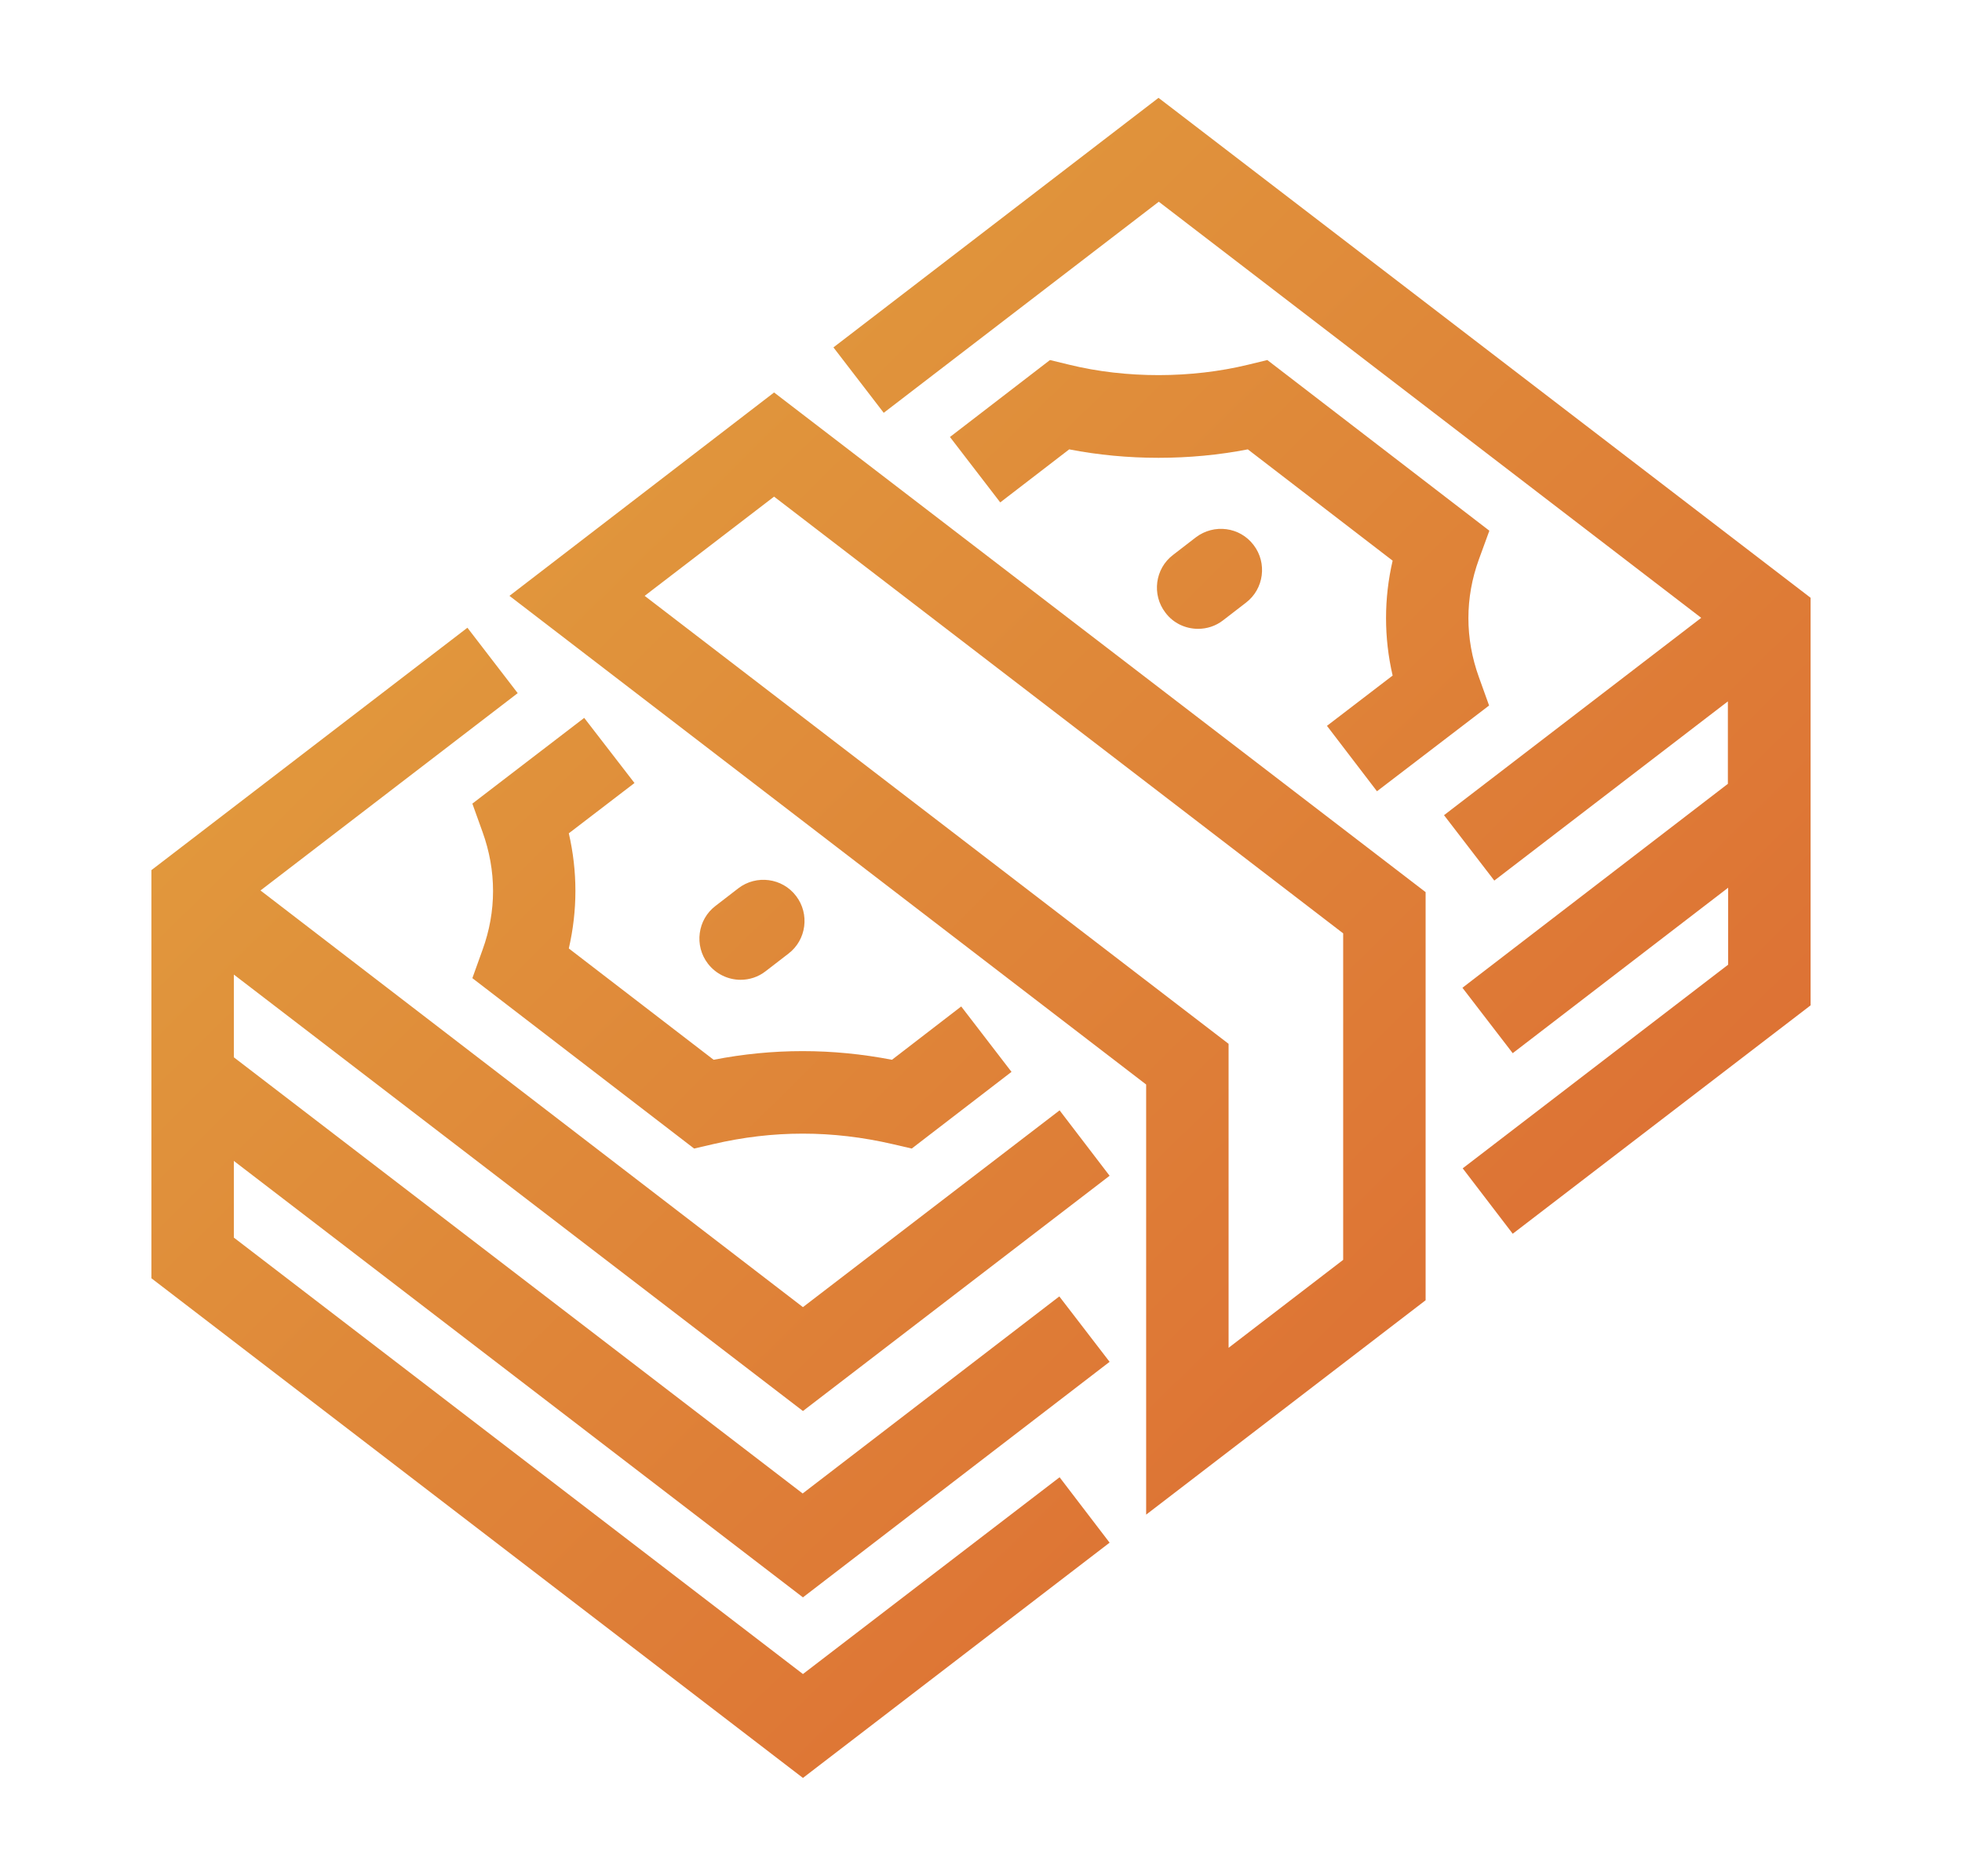
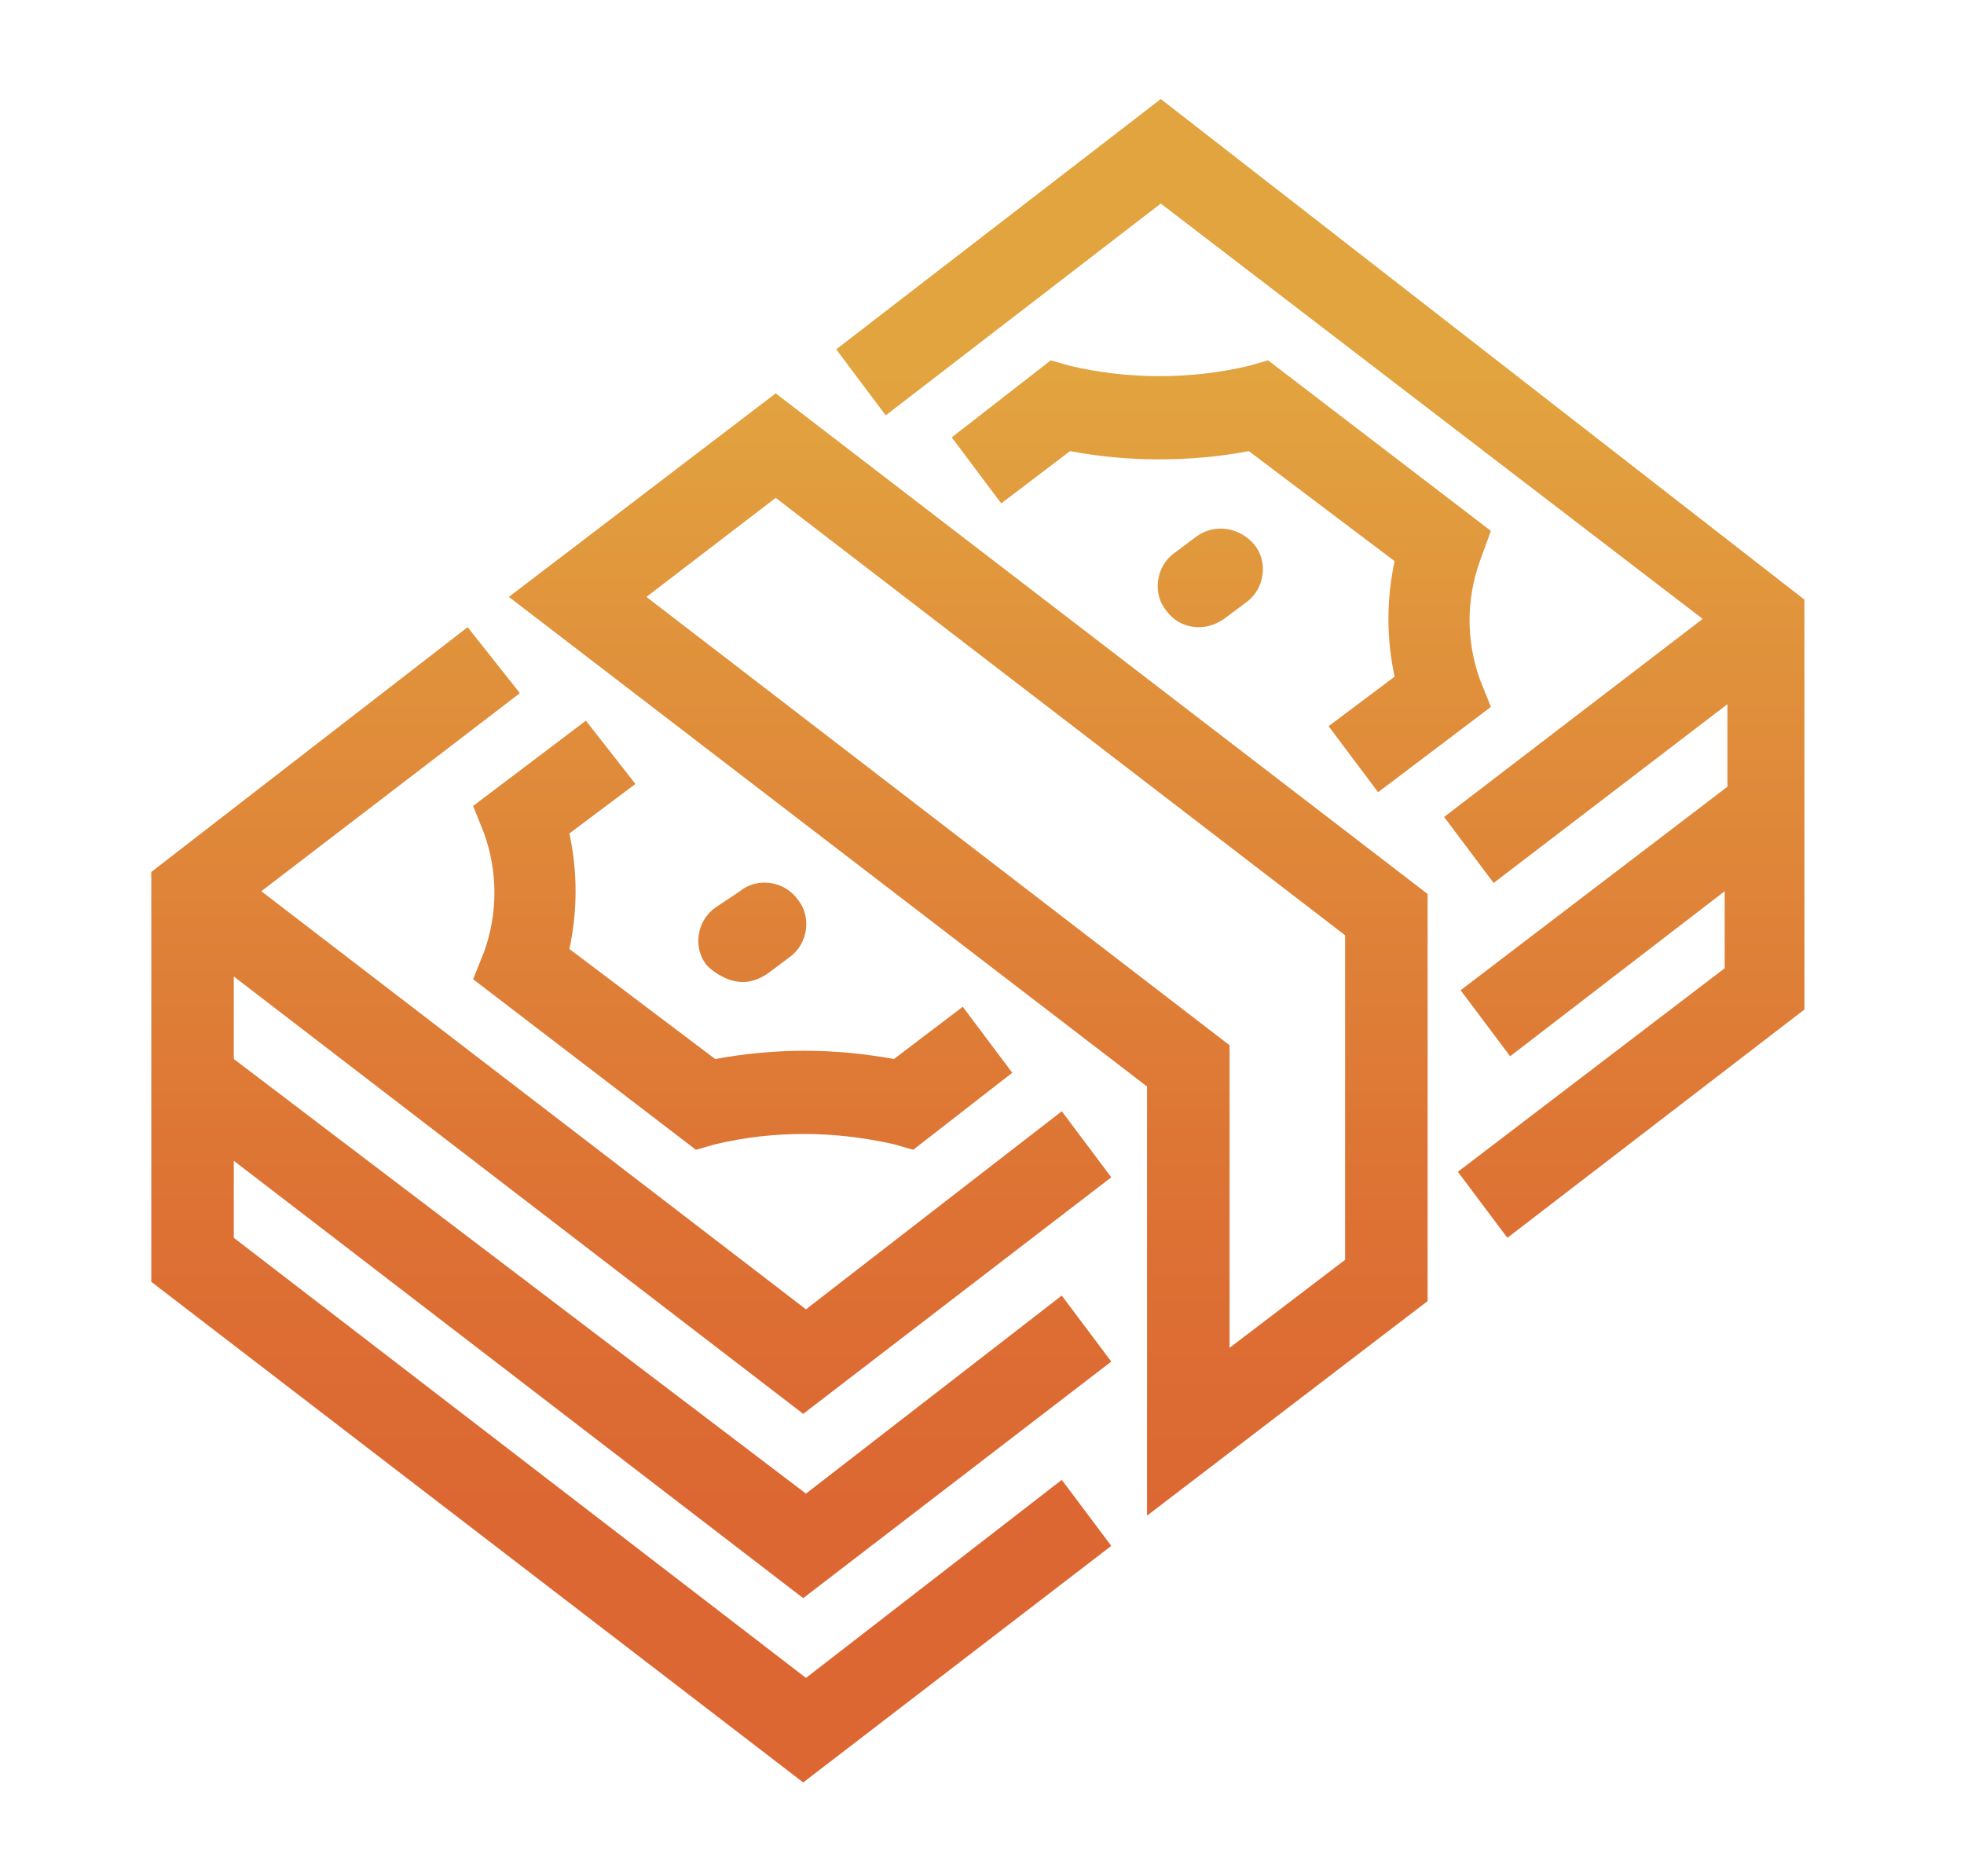
- <svg xmlns="http://www.w3.org/2000/svg" version="1.1" id="Layer_1" x="0px" y="0px" width="71.4px" height="68.25px" viewBox="0 0 71.4 68.25" style="enable-background:new 0 0 71.4 68.25;" xml:space="preserve">
+ <svg xmlns="http://www.w3.org/2000/svg" version="1.1" id="Layer_1" x="0px" y="0px" viewBox="0 0 71.4 68.2" style="enable-background:new 0 0 71.4 68.2;" xml:space="preserve">
  <style type="text/css">
	.st0{fill:url(#SVGID_1_);}
</style>
-   <linearGradient id="SVGID_1_" gradientUnits="userSpaceOnUse" x1="8.238" y1="63.961" x2="61.749" y2="9.712" gradientTransform="matrix(1 0 0 -1 0 70.25)">
-     <stop offset="0" style="stop-color:#E2A43F" />
-     <stop offset="1" style="stop-color:#DC6732" />
+   <linearGradient id="SVGID_1_" gradientUnits="userSpaceOnUse" x1="35.7" y1="190.292" x2="35.7" y2="247.879" gradientTransform="matrix(1 0 0 1 0 -185.75)">
+     <stop offset="0.157" style="stop-color:#E2A43F" />
+     <stop offset="0.351" style="stop-color:#E0903B" />
+     <stop offset="0.683" style="stop-color:#DD7234" />
+     <stop offset="0.871" style="stop-color:#DC6732" />
  </linearGradient>
-   <path class="st0" d="M23.09,28.49l-2.39,1.83c0.32,1.39,0.32,2.8,0,4.19l5.27,4.05c2.16-0.42,4.31-0.42,6.49,0l2.52-1.94L36.81,39  l-3.63,2.79l-0.69-0.16c-2.2-0.51-4.36-0.51-6.54,0l-0.69,0.16l-8.07-6.2l0.37-1.03c0.51-1.4,0.51-2.88,0-4.29l-0.37-1.03l4.07-3.12  L23.09,28.49z M54.2,19.31l-8.08-6.21l-0.7,0.17c-2.06,0.5-4.43,0.51-6.51,0l-0.7-0.17l-3.64,2.8l1.83,2.38l2.51-1.93  c2.1,0.41,4.4,0.41,6.5,0l5.27,4.05c-0.32,1.38-0.32,2.8,0,4.18l-2.39,1.83l1.82,2.38l4.08-3.12l-0.37-1.03  c-0.51-1.41-0.51-2.89,0-4.29L54.2,19.31z M43.52,19.55l-0.83,0.64c-0.66,0.5-0.78,1.45-0.28,2.1c0.29,0.39,0.74,0.59,1.19,0.59  c0.32,0,0.64-0.1,0.91-0.31l0.83-0.64c0.66-0.5,0.78-1.45,0.28-2.1C45.12,19.17,44.18,19.05,43.52,19.55z M26.95,35.65  c0.32,0,0.64-0.1,0.91-0.31l0.83-0.64c0.66-0.5,0.78-1.45,0.28-2.1c-0.5-0.66-1.45-0.78-2.1-0.28l-0.83,0.64  c-0.66,0.5-0.78,1.45-0.28,2.1C26.05,35.44,26.5,35.65,26.95,35.65z M29.22,58.12l11.16-8.57l-1.83-2.38l-9.34,7.17L8.51,38.47  v-3.01l20.71,15.88l11.16-8.56l-1.82-2.38l-9.34,7.16L9.48,32.4l9.36-7.18l-1.83-2.38l-11.5,8.82v14.85l23.71,18.18l11.16-8.56  l-1.82-2.38l-9.34,7.16L8.51,45.03v-2.79L29.22,58.12z M42.16,3.56l-11.83,9.08l1.83,2.38l10.01-7.68l19.74,15.14l-9.36,7.18  l1.83,2.38l8.5-6.52v3l-9.66,7.42l1.83,2.38l7.84-6.02v2.8l-9.66,7.41l1.82,2.38l10.84-8.31V21.75L42.16,3.56z M28.17,14.28  l23.71,18.18v14.85l-10.17,7.8V39.46L18.54,21.68L28.17,14.28z M48.88,33.96L28.17,18.07l-4.71,3.61l21.25,16.3v11.06l4.17-3.2  C48.88,45.83,48.88,33.96,48.88,33.96z" />
+   <path class="st0" d="M23.1,28.5l-2.4,1.8c0.3,1.4,0.3,2.8,0,4.2l5.3,4c2.2-0.4,4.3-0.4,6.5,0l2.5-1.9l1.8,2.4l-3.6,2.8l-0.7-0.2  c-2.2-0.5-4.4-0.5-6.5,0l-0.7,0.2l-8.1-6.2l0.4-1c0.5-1.4,0.5-2.9,0-4.3l-0.4-1l4.1-3.1L23.1,28.5z M54.2,19.3l-8.1-6.2l-0.7,0.2  c-2.1,0.5-4.4,0.5-6.5,0l-0.7-0.2l-3.6,2.8l1.8,2.4l2.5-1.9c2.1,0.4,4.4,0.4,6.5,0l5.3,4c-0.3,1.4-0.3,2.8,0,4.2l-2.4,1.8l1.8,2.4  l4.1-3.1l-0.4-1c-0.5-1.4-0.5-2.9,0-4.3L54.2,19.3z M43.5,19.5l-0.8,0.6c-0.7,0.5-0.8,1.5-0.3,2.1c0.3,0.4,0.7,0.6,1.2,0.6  c0.3,0,0.6-0.1,0.9-0.3l0.8-0.6c0.7-0.5,0.8-1.5,0.3-2.1C45.1,19.2,44.2,19,43.5,19.5z M27,35.7c0.3,0,0.6-0.1,0.9-0.3l0.8-0.6  c0.7-0.5,0.8-1.5,0.3-2.1c-0.5-0.7-1.5-0.8-2.1-0.3L26,33c-0.7,0.5-0.8,1.5-0.3,2.1C26,35.4,26.5,35.7,27,35.7z M29.2,58.1l11.2-8.6  l-1.8-2.4l-9.3,7.2L8.5,38.5v-3l20.7,15.9l11.2-8.6l-1.8-2.4l-9.3,7.2L9.5,32.4l9.4-7.2L17,22.8L5.5,31.7v14.9l23.7,18.2l11.2-8.6  l-1.8-2.4l-9.3,7.2L8.5,45v-2.8L29.2,58.1z M42.2,3.6l-11.8,9.1l1.8,2.4l10-7.7l19.7,15.1l-9.4,7.2l1.8,2.4l8.5-6.5v3l-9.7,7.4  l1.8,2.4l7.8-6v2.8l-9.7,7.4l1.8,2.4l10.8-8.3V21.8L42.2,3.6z M28.2,14.3l23.7,18.2v14.8l-10.2,7.8V39.5L18.5,21.7L28.2,14.3z   M48.9,34L28.2,18.1l-4.7,3.6L44.7,38V49l4.2-3.2C48.9,45.8,48.9,34,48.9,34z" />
</svg>
